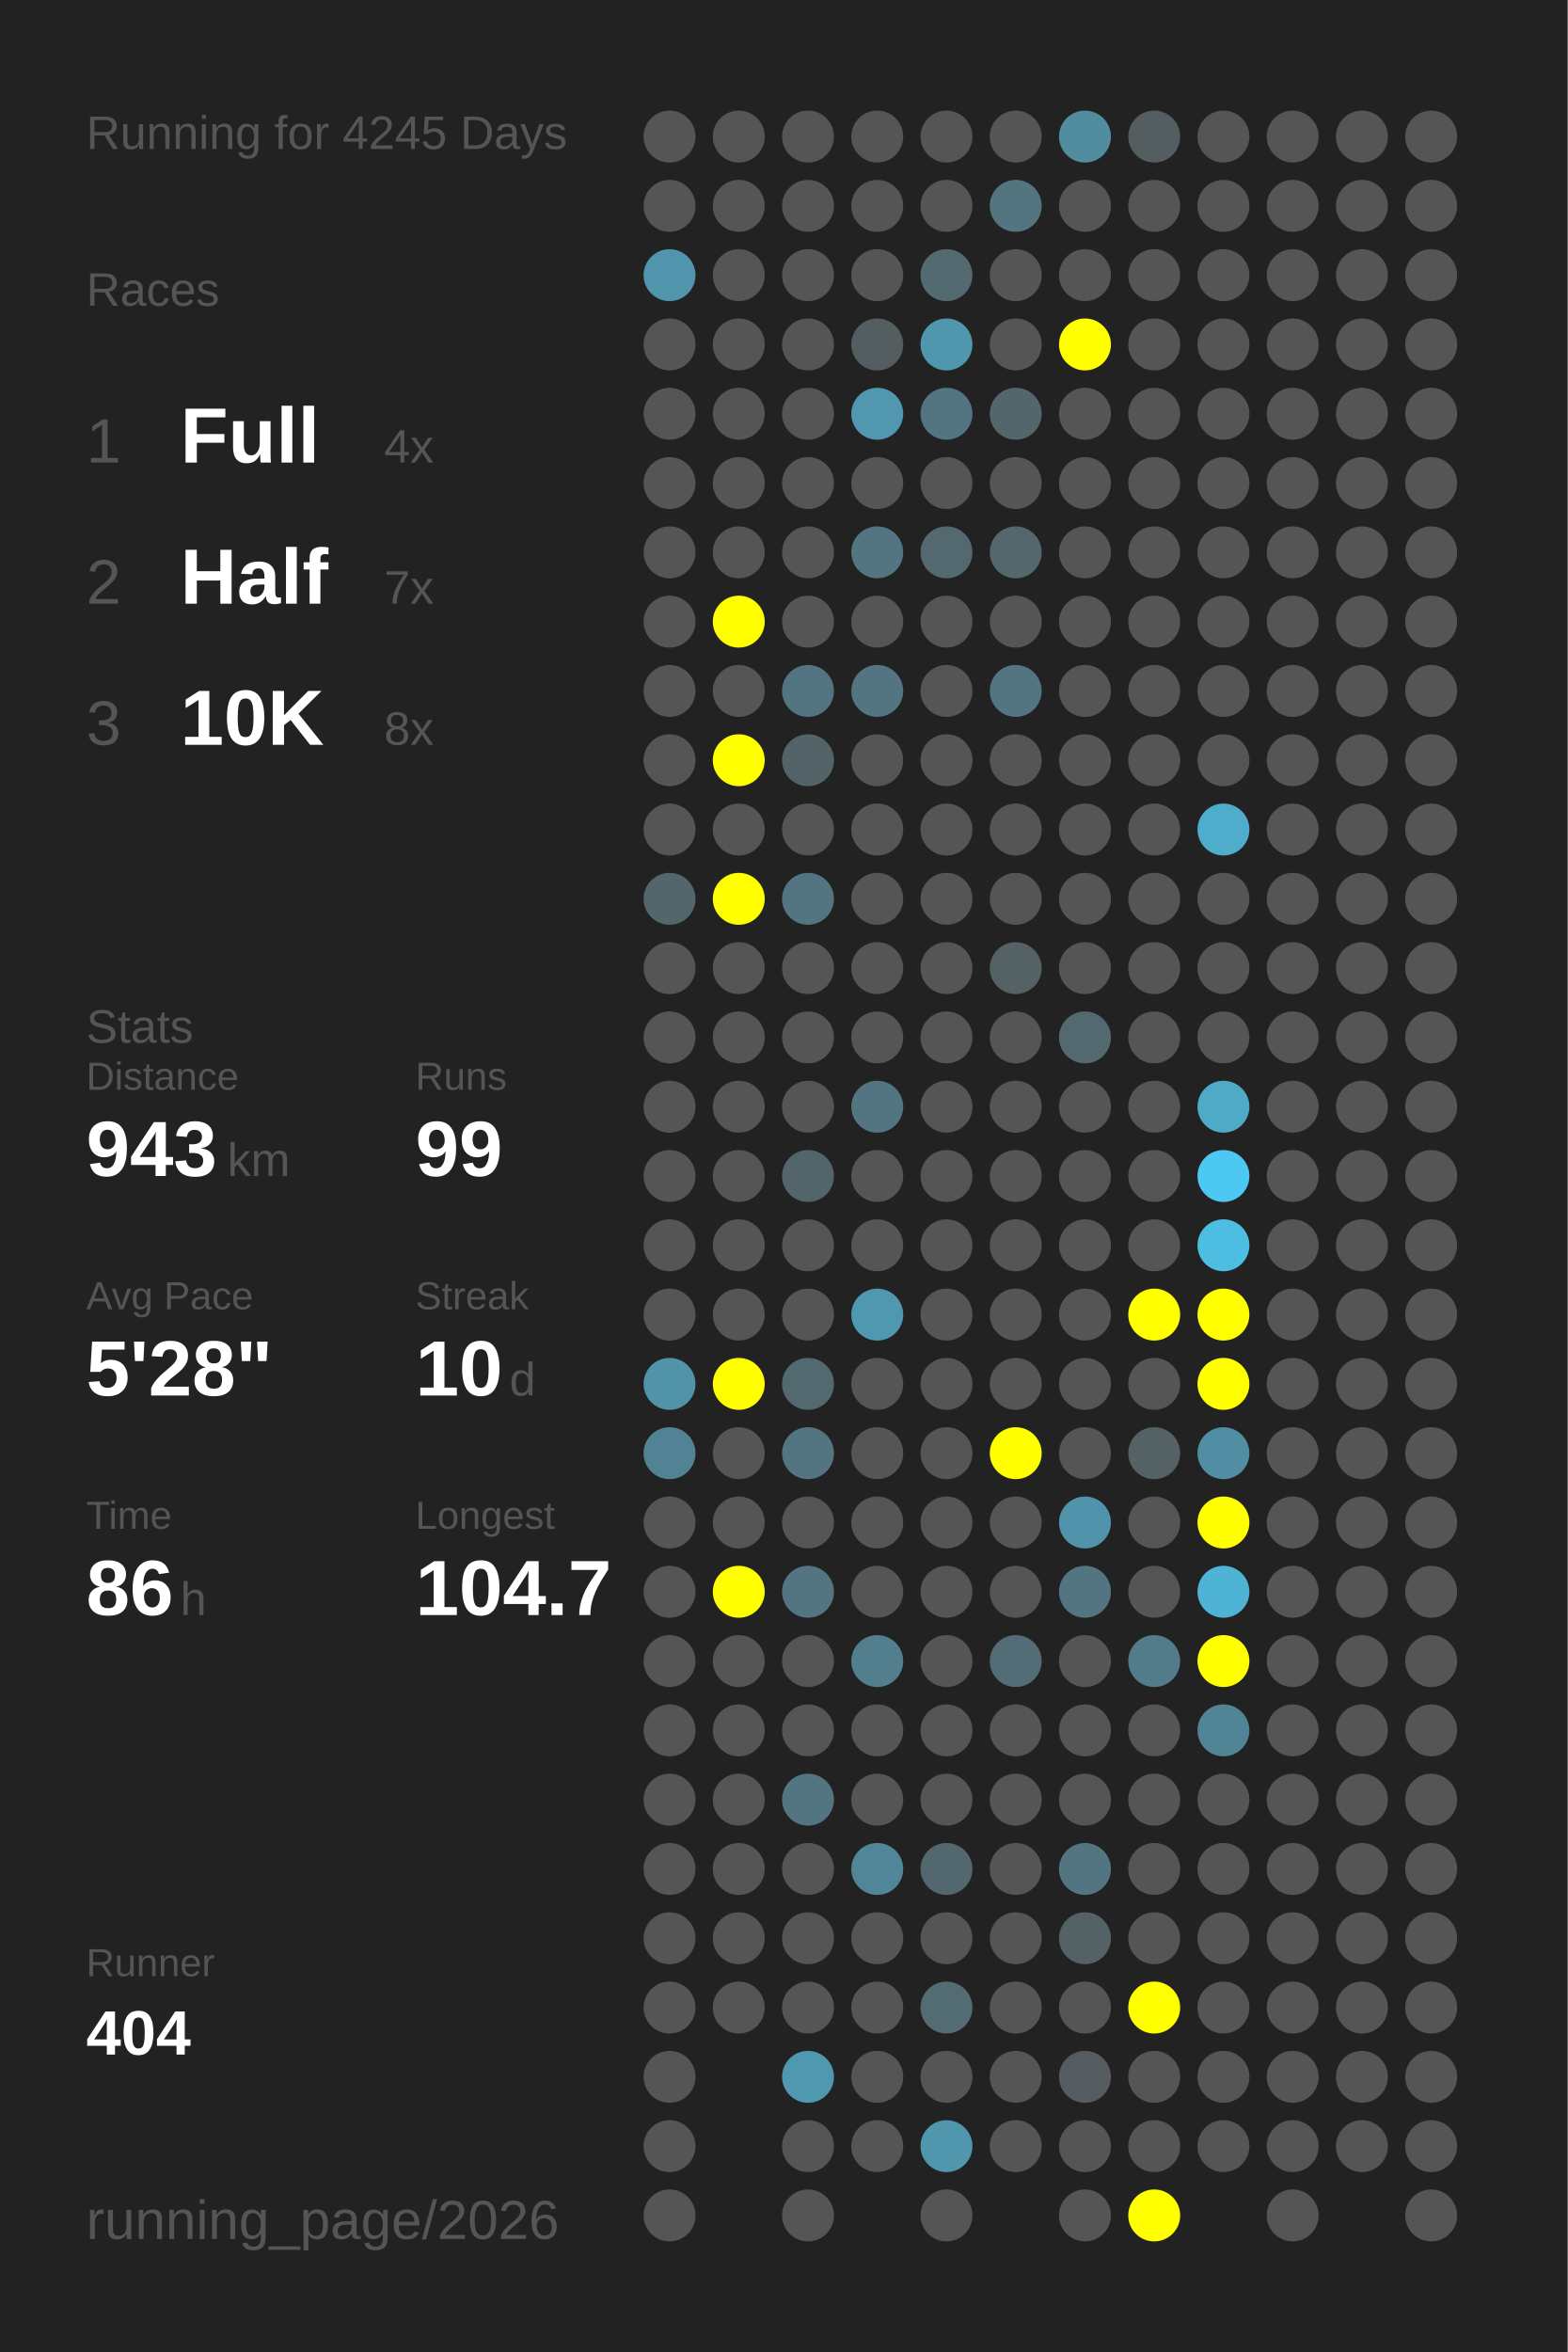
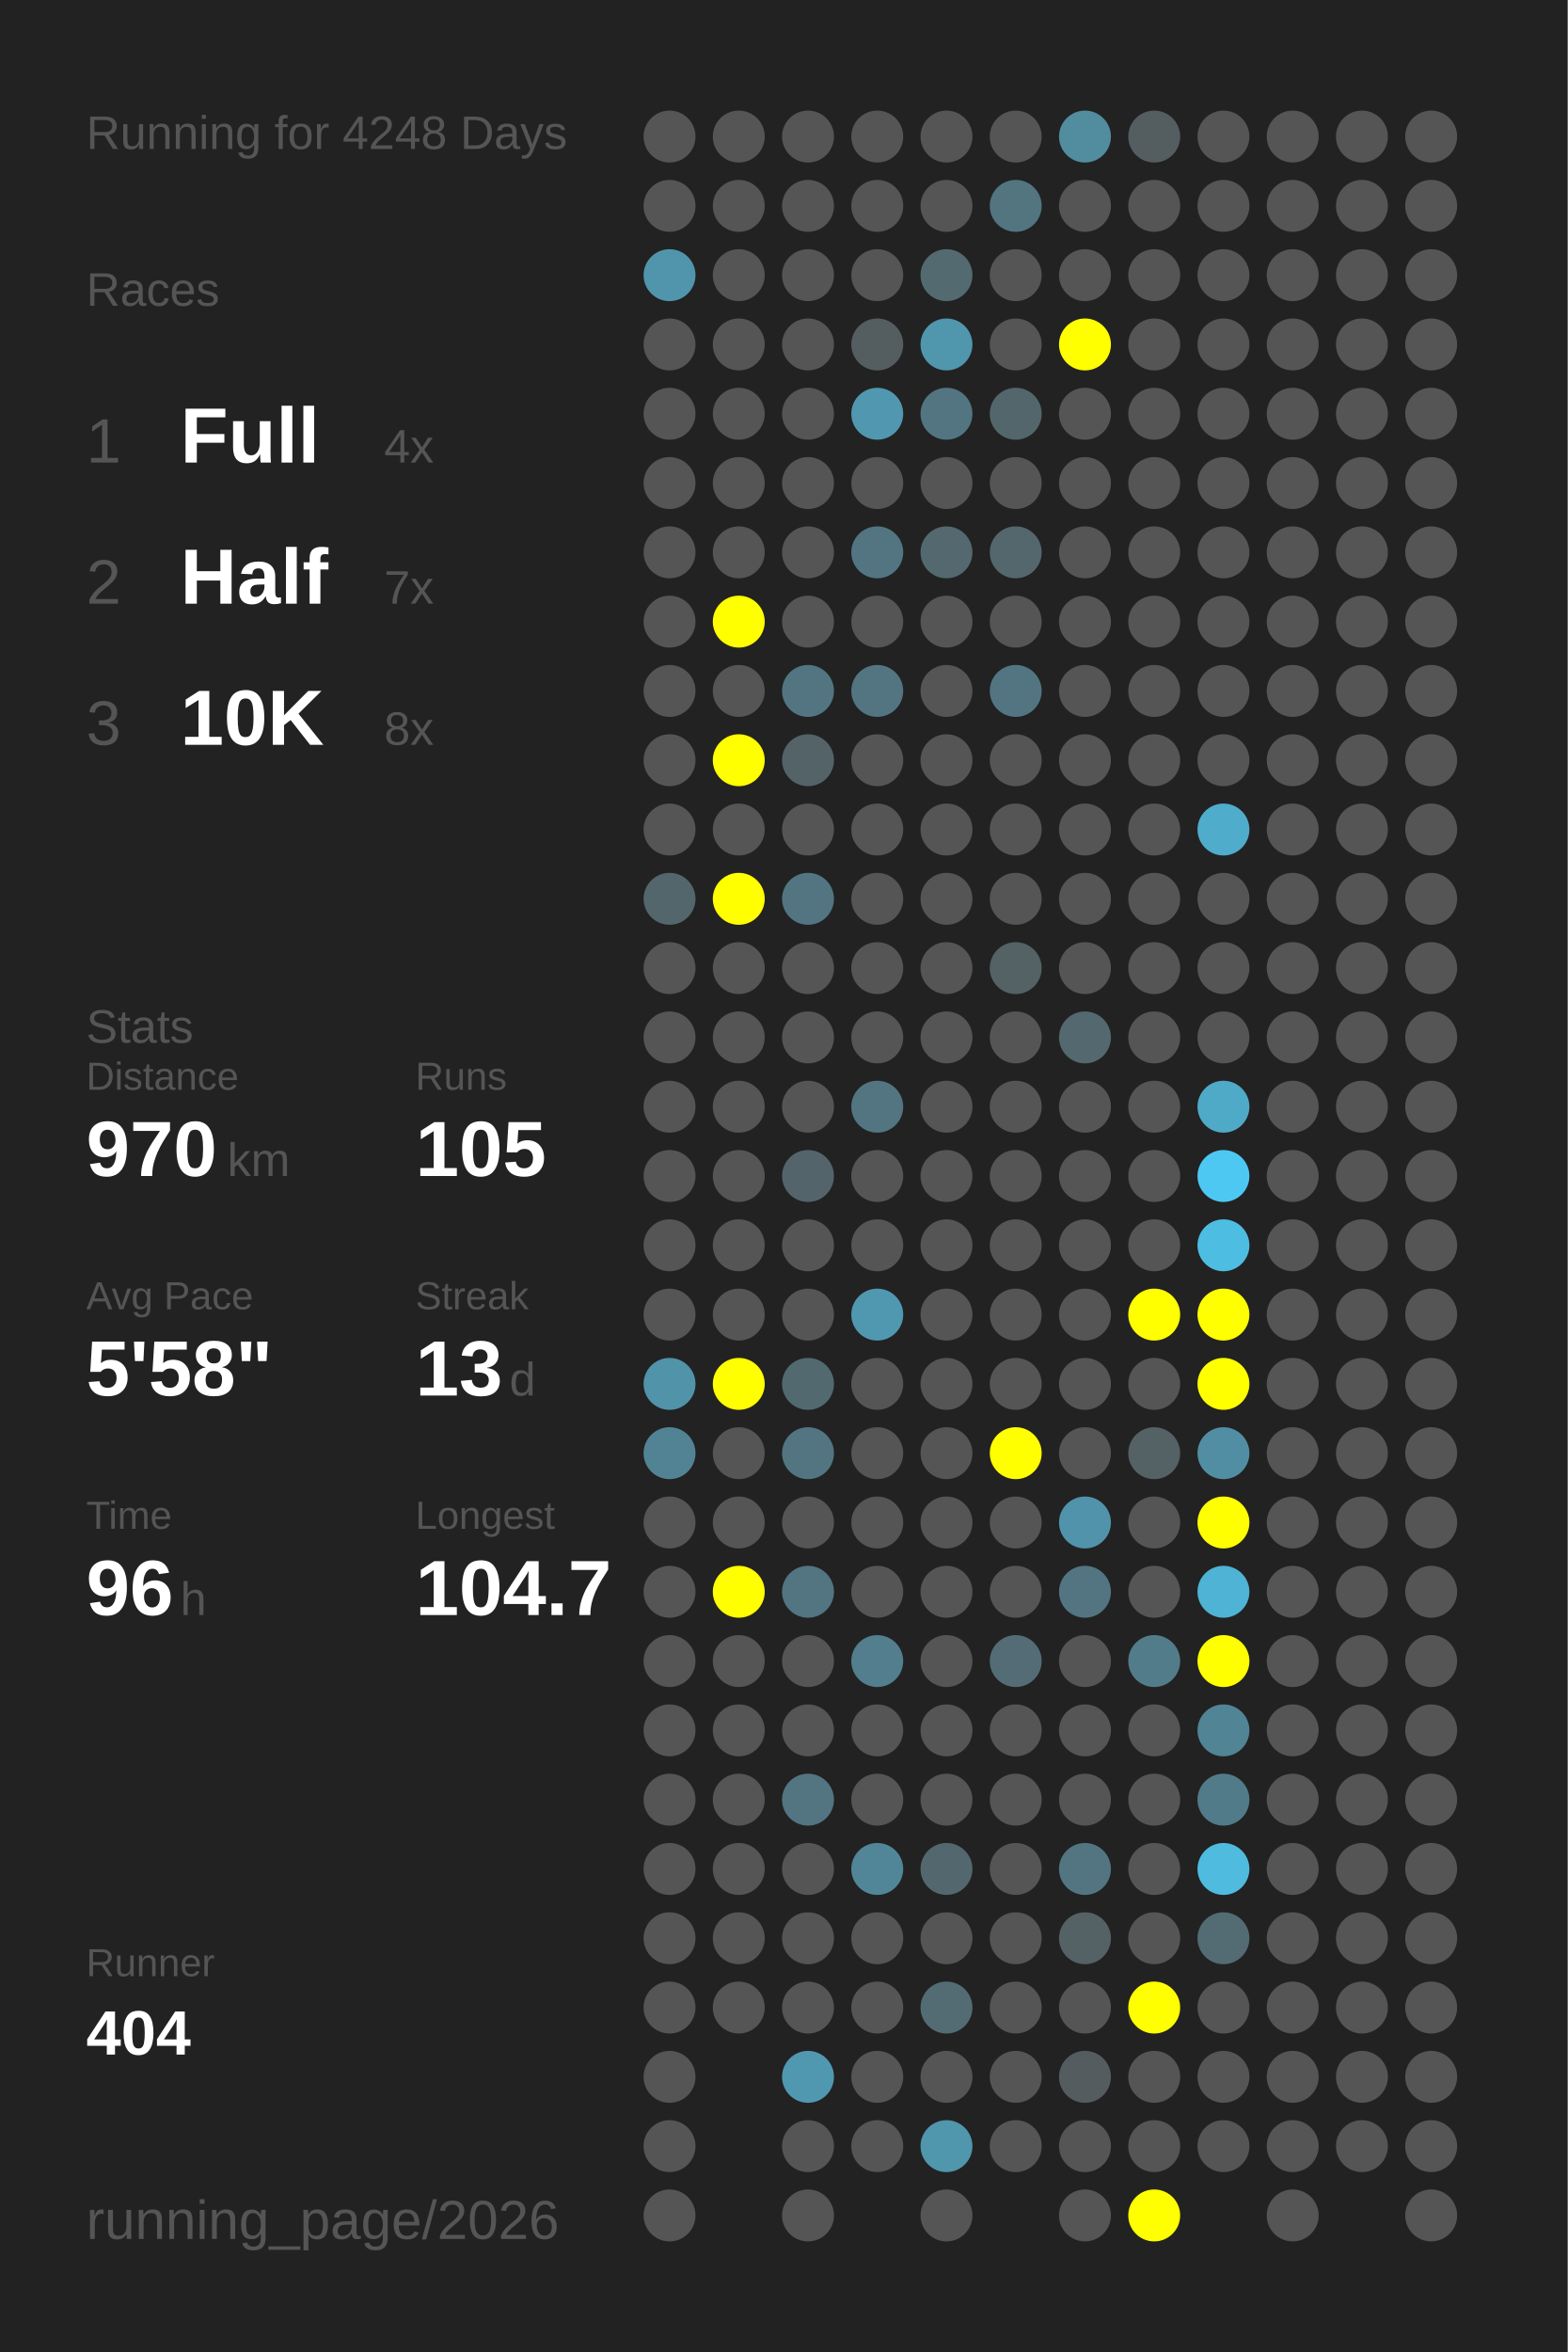
<svg xmlns="http://www.w3.org/2000/svg" baseProfile="full" height="300mm" version="1.1" viewBox="0,0,200,300" width="200mm">
  <defs />
  <rect fill="#222222" height="300" width="200" x="0" y="0" />
-   <text fill="#555555" style="font-size:6px; font-family:Arial;" x="11" y="19">Running for 4245 Days</text>
+   <text fill="#555555" style="font-size:6px; font-family:Arial;" x="11" y="19">Running for 4248 Days</text>
  <text fill="#555555" style="font-size:6px; font-family:Arial;" x="11" y="39">Races</text>
  <text fill="#555555" style="font-size:8px; font-family:Arial;" x="11" y="59">1</text>
  <text fill="#FFFFFF" style="font-size:10px; font-family:Arial; font-weight:bold;" x="23" y="59">Full</text>
  <text fill="#555555" style="font-size:6px; font-family:Arial;" x="49" y="59">4x</text>
  <text fill="#555555" style="font-size:8px; font-family:Arial;" x="11" y="77">2</text>
  <text fill="#FFFFFF" style="font-size:10px; font-family:Arial; font-weight:bold;" x="23" y="77">Half</text>
  <text fill="#555555" style="font-size:6px; font-family:Arial;" x="49" y="77">7x</text>
  <text fill="#555555" style="font-size:8px; font-family:Arial;" x="11" y="95">3</text>
  <text fill="#FFFFFF" style="font-size:10px; font-family:Arial; font-weight:bold;" x="23" y="95">10K</text>
  <text fill="#555555" style="font-size:6px; font-family:Arial;" x="49" y="95">8x</text>
  <text fill="#555555" style="font-size:6px; font-family:Arial;" x="11" y="133">Stats</text>
  <text fill="#555555" style="font-size:5px; font-family:Arial;" x="11" y="139">Distance</text>
-   <text fill="#FFFFFF" style="font-size:10px; font-family:Arial; font-weight:bold;" x="11" y="150">943</text>
+   <text fill="#FFFFFF" style="font-size:10px; font-family:Arial; font-weight:bold;" x="11" y="150">970</text>
  <text fill="#555555" style="font-size:6px; font-family:Arial;" x="29" y="150">km</text>
  <text fill="#555555" style="font-size:5px; font-family:Arial;" x="53" y="139">Runs</text>
-   <text fill="#FFFFFF" style="font-size:10px; font-family:Arial; font-weight:bold;" x="53" y="150">99</text>
+   <text fill="#FFFFFF" style="font-size:10px; font-family:Arial; font-weight:bold;" x="53" y="150">105</text>
  <text fill="#555555" style="font-size:5px; font-family:Arial;" x="11" y="167">Avg Pace</text>
-   <text fill="#FFFFFF" style="font-size:10px; font-family:Arial; font-weight:bold;" x="11" y="178">5'28"</text>
+   <text fill="#FFFFFF" style="font-size:10px; font-family:Arial; font-weight:bold;" x="11" y="178">5'58"</text>
  <text fill="#555555" style="font-size:5px; font-family:Arial;" x="53" y="167">Streak</text>
-   <text fill="#FFFFFF" style="font-size:10px; font-family:Arial; font-weight:bold;" x="53" y="178">10</text>
+   <text fill="#FFFFFF" style="font-size:10px; font-family:Arial; font-weight:bold;" x="53" y="178">13</text>
  <text fill="#555555" style="font-size:6px; font-family:Arial;" x="65" y="178">d</text>
  <text fill="#555555" style="font-size:5px; font-family:Arial;" x="11" y="195">Time</text>
-   <text fill="#FFFFFF" style="font-size:10px; font-family:Arial; font-weight:bold;" x="11" y="206">86</text>
+   <text fill="#FFFFFF" style="font-size:10px; font-family:Arial; font-weight:bold;" x="11" y="206">96</text>
  <text fill="#555555" style="font-size:6px; font-family:Arial;" x="23" y="206">h</text>
  <text fill="#555555" style="font-size:5px; font-family:Arial;" x="53" y="195">Longest</text>
  <text fill="#FFFFFF" style="font-size:10px; font-family:Arial; font-weight:bold;" x="53" y="206">104.7</text>
  <text fill="#555555" style="font-size:5px; font-family:Arial;" x="11" y="252.065">Runner</text>
  <text fill="#FFFFFF" style="font-size:8px; font-family:Arial; font-weight:bold;" x="11" y="262.065">404</text>
  <text fill="#555555" style="font-size:7px; font-family:Arial;" x="11" y="285.581">running_page/2026</text>
  <circle cx="85.417" cy="17.419" fill="#555555" r="3.312" />
  <circle cx="85.417" cy="26.258" fill="#555555" r="3.312" />
  <circle cx="85.417" cy="35.097" fill="#5095ac" r="3.312" />
  <circle cx="85.417" cy="43.935" fill="#555555" r="3.312" />
  <circle cx="85.417" cy="52.774" fill="#555555" r="3.312" />
  <circle cx="85.417" cy="61.613" fill="#555555" r="3.312" />
  <circle cx="85.417" cy="70.452" fill="#555555" r="3.312" />
  <circle cx="85.417" cy="79.29" fill="#555555" r="3.312" />
  <circle cx="85.417" cy="88.129" fill="#555555" r="3.312" />
  <circle cx="85.417" cy="96.968" fill="#555555" r="3.312" />
  <circle cx="85.417" cy="105.806" fill="#555555" r="3.312" />
  <circle cx="85.417" cy="114.645" fill="#53666c" r="3.312" />
  <circle cx="85.417" cy="123.484" fill="#555555" r="3.312" />
  <circle cx="85.417" cy="132.323" fill="#555555" r="3.312" />
  <circle cx="85.417" cy="141.161" fill="#555555" r="3.312" />
  <circle cx="85.417" cy="150" fill="#555555" r="3.312" />
  <circle cx="85.417" cy="158.839" fill="#555555" r="3.312" />
  <circle cx="85.417" cy="167.677" fill="#555555" r="3.312" />
  <circle cx="85.417" cy="176.516" fill="#5193a9" r="3.312" />
  <circle cx="85.417" cy="185.355" fill="#528394" r="3.312" />
  <circle cx="85.417" cy="194.194" fill="#555555" r="3.312" />
  <circle cx="85.417" cy="203.032" fill="#555555" r="3.312" />
  <circle cx="85.417" cy="211.871" fill="#555555" r="3.312" />
  <circle cx="85.417" cy="220.71" fill="#555555" r="3.312" />
  <circle cx="85.417" cy="229.548" fill="#555555" r="3.312" />
  <circle cx="85.417" cy="238.387" fill="#555555" r="3.312" />
  <circle cx="85.417" cy="247.226" fill="#555555" r="3.312" />
  <circle cx="85.417" cy="256.065" fill="#555555" r="3.312" />
  <circle cx="85.417" cy="264.903" fill="#555555" r="3.312" />
  <circle cx="85.417" cy="273.742" fill="#555555" r="3.312" />
  <circle cx="85.417" cy="282.581" fill="#555555" r="3.312" />
  <circle cx="94.25" cy="17.419" fill="#555555" r="3.312" />
  <circle cx="94.25" cy="26.258" fill="#555555" r="3.312" />
  <circle cx="94.25" cy="35.097" fill="#555555" r="3.312" />
  <circle cx="94.25" cy="43.935" fill="#555555" r="3.312" />
  <circle cx="94.25" cy="52.774" fill="#555555" r="3.312" />
  <circle cx="94.25" cy="61.613" fill="#555555" r="3.312" />
  <circle cx="94.25" cy="70.452" fill="#555555" r="3.312" />
  <circle cx="94.25" cy="79.29" fill="#FFFF00" r="3.312" />
  <circle cx="94.25" cy="88.129" fill="#555555" r="3.312" />
  <circle cx="94.25" cy="96.968" fill="#FFFF00" r="3.312" />
  <circle cx="94.25" cy="105.806" fill="#555555" r="3.312" />
  <circle cx="94.25" cy="114.645" fill="#FFFF00" r="3.312" />
  <circle cx="94.25" cy="123.484" fill="#555555" r="3.312" />
  <circle cx="94.25" cy="132.323" fill="#555555" r="3.312" />
  <circle cx="94.25" cy="141.161" fill="#555555" r="3.312" />
  <circle cx="94.25" cy="150" fill="#555555" r="3.312" />
  <circle cx="94.25" cy="158.839" fill="#555555" r="3.312" />
  <circle cx="94.25" cy="167.677" fill="#555555" r="3.312" />
  <circle cx="94.25" cy="176.516" fill="#FFFF00" r="3.312" />
  <circle cx="94.25" cy="185.355" fill="#555555" r="3.312" />
  <circle cx="94.25" cy="194.194" fill="#555555" r="3.312" />
  <circle cx="94.25" cy="203.032" fill="#FFFF00" r="3.312" />
  <circle cx="94.25" cy="211.871" fill="#555555" r="3.312" />
  <circle cx="94.25" cy="220.71" fill="#555555" r="3.312" />
  <circle cx="94.25" cy="229.548" fill="#555555" r="3.312" />
  <circle cx="94.25" cy="238.387" fill="#555555" r="3.312" />
  <circle cx="94.25" cy="247.226" fill="#555555" r="3.312" />
  <circle cx="94.25" cy="256.065" fill="#555555" r="3.312" />
  <circle cx="103.083" cy="17.419" fill="#555555" r="3.312" />
  <circle cx="103.083" cy="26.258" fill="#555555" r="3.312" />
  <circle cx="103.083" cy="35.097" fill="#555555" r="3.312" />
  <circle cx="103.083" cy="43.935" fill="#555555" r="3.312" />
  <circle cx="103.083" cy="52.774" fill="#555555" r="3.312" />
  <circle cx="103.083" cy="61.613" fill="#555555" r="3.312" />
  <circle cx="103.083" cy="70.452" fill="#555555" r="3.312" />
  <circle cx="103.083" cy="79.29" fill="#555555" r="3.312" />
  <circle cx="103.083" cy="88.129" fill="#527581" r="3.312" />
  <circle cx="103.083" cy="96.968" fill="#546368" r="3.312" />
  <circle cx="103.083" cy="105.806" fill="#555555" r="3.312" />
  <circle cx="103.083" cy="114.645" fill="#527581" r="3.312" />
  <circle cx="103.083" cy="123.484" fill="#555555" r="3.312" />
  <circle cx="103.083" cy="132.323" fill="#555555" r="3.312" />
  <circle cx="103.083" cy="141.161" fill="#555555" r="3.312" />
  <circle cx="103.083" cy="150" fill="#53646a" r="3.312" />
  <circle cx="103.083" cy="158.839" fill="#555555" r="3.312" />
  <circle cx="103.083" cy="167.677" fill="#555555" r="3.312" />
  <circle cx="103.083" cy="176.516" fill="#536970" r="3.312" />
  <circle cx="103.083" cy="185.355" fill="#527581" r="3.312" />
  <circle cx="103.083" cy="194.194" fill="#555555" r="3.312" />
  <circle cx="103.083" cy="203.032" fill="#527581" r="3.312" />
  <circle cx="103.083" cy="211.871" fill="#555555" r="3.312" />
  <circle cx="103.083" cy="220.71" fill="#555555" r="3.312" />
  <circle cx="103.083" cy="229.548" fill="#527581" r="3.312" />
  <circle cx="103.083" cy="238.387" fill="#555555" r="3.312" />
  <circle cx="103.083" cy="247.226" fill="#555555" r="3.312" />
  <circle cx="103.083" cy="256.065" fill="#555555" r="3.312" />
  <circle cx="103.083" cy="264.903" fill="#5098b0" r="3.312" />
  <circle cx="103.083" cy="273.742" fill="#555555" r="3.312" />
  <circle cx="103.083" cy="282.581" fill="#555555" r="3.312" />
  <circle cx="111.917" cy="17.419" fill="#555555" r="3.312" />
  <circle cx="111.917" cy="26.258" fill="#555555" r="3.312" />
  <circle cx="111.917" cy="35.097" fill="#555555" r="3.312" />
  <circle cx="111.917" cy="43.935" fill="#545e61" r="3.312" />
  <circle cx="111.917" cy="52.774" fill="#5097af" r="3.312" />
  <circle cx="111.917" cy="61.613" fill="#555555" r="3.312" />
  <circle cx="111.917" cy="70.452" fill="#527581" r="3.312" />
  <circle cx="111.917" cy="79.29" fill="#555555" r="3.312" />
  <circle cx="111.917" cy="88.129" fill="#527581" r="3.312" />
  <circle cx="111.917" cy="96.968" fill="#555555" r="3.312" />
  <circle cx="111.917" cy="105.806" fill="#555555" r="3.312" />
  <circle cx="111.917" cy="114.645" fill="#555555" r="3.312" />
  <circle cx="111.917" cy="123.484" fill="#555555" r="3.312" />
  <circle cx="111.917" cy="132.323" fill="#555555" r="3.312" />
  <circle cx="111.917" cy="141.161" fill="#527581" r="3.312" />
  <circle cx="111.917" cy="150" fill="#555555" r="3.312" />
  <circle cx="111.917" cy="158.839" fill="#555555" r="3.312" />
  <circle cx="111.917" cy="167.677" fill="#5098b0" r="3.312" />
  <circle cx="111.917" cy="176.516" fill="#555555" r="3.312" />
  <circle cx="111.917" cy="185.355" fill="#555555" r="3.312" />
  <circle cx="111.917" cy="194.194" fill="#555555" r="3.312" />
  <circle cx="111.917" cy="203.032" fill="#555555" r="3.312" />
  <circle cx="111.917" cy="211.871" fill="#527e8e" r="3.312" />
  <circle cx="111.917" cy="220.71" fill="#555555" r="3.312" />
  <circle cx="111.917" cy="229.548" fill="#555555" r="3.312" />
  <circle cx="111.917" cy="238.387" fill="#518698" r="3.312" />
  <circle cx="111.917" cy="247.226" fill="#555555" r="3.312" />
  <circle cx="111.917" cy="256.065" fill="#555555" r="3.312" />
  <circle cx="111.917" cy="264.903" fill="#555555" r="3.312" />
  <circle cx="111.917" cy="273.742" fill="#555555" r="3.312" />
  <circle cx="120.75" cy="17.419" fill="#555555" r="3.312" />
  <circle cx="120.75" cy="26.258" fill="#555555" r="3.312" />
  <circle cx="120.75" cy="35.097" fill="#536a71" r="3.312" />
  <circle cx="120.75" cy="43.935" fill="#5096ad" r="3.312" />
  <circle cx="120.75" cy="52.774" fill="#527581" r="3.312" />
  <circle cx="120.75" cy="61.613" fill="#555555" r="3.312" />
  <circle cx="120.75" cy="70.452" fill="#53686f" r="3.312" />
  <circle cx="120.75" cy="79.29" fill="#555555" r="3.312" />
  <circle cx="120.75" cy="88.129" fill="#555555" r="3.312" />
  <circle cx="120.75" cy="96.968" fill="#555555" r="3.312" />
  <circle cx="120.75" cy="105.806" fill="#555555" r="3.312" />
  <circle cx="120.75" cy="114.645" fill="#555555" r="3.312" />
  <circle cx="120.75" cy="123.484" fill="#555555" r="3.312" />
  <circle cx="120.75" cy="132.323" fill="#555555" r="3.312" />
  <circle cx="120.75" cy="141.161" fill="#555555" r="3.312" />
  <circle cx="120.75" cy="150" fill="#555555" r="3.312" />
  <circle cx="120.75" cy="158.839" fill="#555555" r="3.312" />
  <circle cx="120.75" cy="167.677" fill="#555555" r="3.312" />
  <circle cx="120.75" cy="176.516" fill="#555555" r="3.312" />
  <circle cx="120.75" cy="185.355" fill="#555555" r="3.312" />
  <circle cx="120.75" cy="194.194" fill="#555555" r="3.312" />
  <circle cx="120.75" cy="203.032" fill="#555555" r="3.312" />
  <circle cx="120.75" cy="211.871" fill="#555555" r="3.312" />
  <circle cx="120.75" cy="220.71" fill="#555555" r="3.312" />
  <circle cx="120.75" cy="229.548" fill="#555555" r="3.312" />
  <circle cx="120.75" cy="238.387" fill="#53676e" r="3.312" />
  <circle cx="120.75" cy="247.226" fill="#555555" r="3.312" />
  <circle cx="120.75" cy="256.065" fill="#536c74" r="3.312" />
  <circle cx="120.75" cy="264.903" fill="#555555" r="3.312" />
  <circle cx="120.75" cy="273.742" fill="#5096ad" r="3.312" />
  <circle cx="120.75" cy="282.581" fill="#555555" r="3.312" />
  <circle cx="129.583" cy="17.419" fill="#555555" r="3.312" />
  <circle cx="129.583" cy="26.258" fill="#527580" r="3.312" />
  <circle cx="129.583" cy="35.097" fill="#555555" r="3.312" />
  <circle cx="129.583" cy="43.935" fill="#555555" r="3.312" />
  <circle cx="129.583" cy="52.774" fill="#53666c" r="3.312" />
  <circle cx="129.583" cy="61.613" fill="#555555" r="3.312" />
  <circle cx="129.583" cy="70.452" fill="#53676d" r="3.312" />
  <circle cx="129.583" cy="79.29" fill="#555555" r="3.312" />
  <circle cx="129.583" cy="88.129" fill="#527581" r="3.312" />
  <circle cx="129.583" cy="96.968" fill="#555555" r="3.312" />
  <circle cx="129.583" cy="105.806" fill="#555555" r="3.312" />
  <circle cx="129.583" cy="114.645" fill="#555555" r="3.312" />
  <circle cx="129.583" cy="123.484" fill="#546165" r="3.312" />
  <circle cx="129.583" cy="132.323" fill="#555555" r="3.312" />
  <circle cx="129.583" cy="141.161" fill="#555555" r="3.312" />
  <circle cx="129.583" cy="150" fill="#555555" r="3.312" />
  <circle cx="129.583" cy="158.839" fill="#555555" r="3.312" />
  <circle cx="129.583" cy="167.677" fill="#555555" r="3.312" />
  <circle cx="129.583" cy="176.516" fill="#555555" r="3.312" />
  <circle cx="129.583" cy="185.355" fill="#FFFF00" r="3.312" />
  <circle cx="129.583" cy="194.194" fill="#555555" r="3.312" />
  <circle cx="129.583" cy="203.032" fill="#555555" r="3.312" />
  <circle cx="129.583" cy="211.871" fill="#536c75" r="3.312" />
  <circle cx="129.583" cy="220.71" fill="#555555" r="3.312" />
  <circle cx="129.583" cy="229.548" fill="#555555" r="3.312" />
  <circle cx="129.583" cy="238.387" fill="#555555" r="3.312" />
  <circle cx="129.583" cy="247.226" fill="#555555" r="3.312" />
  <circle cx="129.583" cy="256.065" fill="#555555" r="3.312" />
  <circle cx="129.583" cy="264.903" fill="#555555" r="3.312" />
  <circle cx="129.583" cy="273.742" fill="#555555" r="3.312" />
  <circle cx="138.417" cy="17.419" fill="#518c9f" r="3.312" />
  <circle cx="138.417" cy="26.258" fill="#555555" r="3.312" />
  <circle cx="138.417" cy="35.097" fill="#555555" r="3.312" />
  <circle cx="138.417" cy="43.935" fill="#FFFF00" r="3.312" />
  <circle cx="138.417" cy="52.774" fill="#555555" r="3.312" />
  <circle cx="138.417" cy="61.613" fill="#555555" r="3.312" />
  <circle cx="138.417" cy="70.452" fill="#555555" r="3.312" />
  <circle cx="138.417" cy="79.29" fill="#555555" r="3.312" />
  <circle cx="138.417" cy="88.129" fill="#555555" r="3.312" />
  <circle cx="138.417" cy="96.968" fill="#555555" r="3.312" />
  <circle cx="138.417" cy="105.806" fill="#555555" r="3.312" />
  <circle cx="138.417" cy="114.645" fill="#555555" r="3.312" />
  <circle cx="138.417" cy="123.484" fill="#555555" r="3.312" />
  <circle cx="138.417" cy="132.323" fill="#53686f" r="3.312" />
  <circle cx="138.417" cy="141.161" fill="#555555" r="3.312" />
  <circle cx="138.417" cy="150" fill="#555555" r="3.312" />
  <circle cx="138.417" cy="158.839" fill="#555555" r="3.312" />
  <circle cx="138.417" cy="167.677" fill="#555555" r="3.312" />
  <circle cx="138.417" cy="176.516" fill="#555555" r="3.312" />
  <circle cx="138.417" cy="185.355" fill="#555555" r="3.312" />
  <circle cx="138.417" cy="194.194" fill="#5093aa" r="3.312" />
  <circle cx="138.417" cy="203.032" fill="#527581" r="3.312" />
  <circle cx="138.417" cy="211.871" fill="#555555" r="3.312" />
  <circle cx="138.417" cy="220.71" fill="#555555" r="3.312" />
  <circle cx="138.417" cy="229.548" fill="#555555" r="3.312" />
  <circle cx="138.417" cy="238.387" fill="#527581" r="3.312" />
  <circle cx="138.417" cy="247.226" fill="#546165" r="3.312" />
  <circle cx="138.417" cy="256.065" fill="#555555" r="3.312" />
  <circle cx="138.417" cy="264.903" fill="#545c5f" r="3.312" />
  <circle cx="138.417" cy="273.742" fill="#555555" r="3.312" />
  <circle cx="138.417" cy="282.581" fill="#555555" r="3.312" />
  <circle cx="147.25" cy="17.419" fill="#545e61" r="3.312" />
  <circle cx="147.25" cy="26.258" fill="#555555" r="3.312" />
  <circle cx="147.25" cy="35.097" fill="#555555" r="3.312" />
  <circle cx="147.25" cy="43.935" fill="#555555" r="3.312" />
  <circle cx="147.25" cy="52.774" fill="#555555" r="3.312" />
  <circle cx="147.25" cy="61.613" fill="#555555" r="3.312" />
  <circle cx="147.25" cy="70.452" fill="#555555" r="3.312" />
  <circle cx="147.25" cy="79.29" fill="#555555" r="3.312" />
  <circle cx="147.25" cy="88.129" fill="#555555" r="3.312" />
  <circle cx="147.25" cy="96.968" fill="#555555" r="3.312" />
  <circle cx="147.25" cy="105.806" fill="#555555" r="3.312" />
  <circle cx="147.25" cy="114.645" fill="#555555" r="3.312" />
  <circle cx="147.25" cy="123.484" fill="#555555" r="3.312" />
  <circle cx="147.25" cy="132.323" fill="#555555" r="3.312" />
  <circle cx="147.25" cy="141.161" fill="#555555" r="3.312" />
  <circle cx="147.25" cy="150" fill="#555555" r="3.312" />
  <circle cx="147.25" cy="158.839" fill="#555555" r="3.312" />
  <circle cx="147.25" cy="167.677" fill="#FFFF00" r="3.312" />
  <circle cx="147.25" cy="176.516" fill="#555555" r="3.312" />
  <circle cx="147.25" cy="185.355" fill="#546165" r="3.312" />
  <circle cx="147.25" cy="194.194" fill="#555555" r="3.312" />
  <circle cx="147.25" cy="203.032" fill="#555555" r="3.312" />
  <circle cx="147.25" cy="211.871" fill="#527c8a" r="3.312" />
  <circle cx="147.25" cy="220.71" fill="#555555" r="3.312" />
  <circle cx="147.25" cy="229.548" fill="#555555" r="3.312" />
  <circle cx="147.25" cy="238.387" fill="#555555" r="3.312" />
  <circle cx="147.25" cy="247.226" fill="#555555" r="3.312" />
  <circle cx="147.25" cy="256.065" fill="#FFFF00" r="3.312" />
  <circle cx="147.25" cy="264.903" fill="#555555" r="3.312" />
  <circle cx="147.25" cy="273.742" fill="#555555" r="3.312" />
  <circle cx="147.25" cy="282.581" fill="#FFFF00" r="3.312" />
  <circle cx="156.083" cy="17.419" fill="#555555" r="3.312" />
  <circle cx="156.083" cy="26.258" fill="#555555" r="3.312" />
  <circle cx="156.083" cy="35.097" fill="#555555" r="3.312" />
  <circle cx="156.083" cy="43.935" fill="#555555" r="3.312" />
  <circle cx="156.083" cy="52.774" fill="#555555" r="3.312" />
  <circle cx="156.083" cy="61.613" fill="#555555" r="3.312" />
  <circle cx="156.083" cy="70.452" fill="#555555" r="3.312" />
  <circle cx="156.083" cy="79.29" fill="#555555" r="3.312" />
  <circle cx="156.083" cy="88.129" fill="#555555" r="3.312" />
  <circle cx="156.083" cy="96.968" fill="#555555" r="3.312" />
  <circle cx="156.083" cy="105.806" fill="#4faccb" r="3.312" />
  <circle cx="156.083" cy="114.645" fill="#555555" r="3.312" />
  <circle cx="156.083" cy="123.484" fill="#555555" r="3.312" />
  <circle cx="156.083" cy="132.323" fill="#555555" r="3.312" />
  <circle cx="156.083" cy="141.161" fill="#4faac8" r="3.312" />
  <circle cx="156.083" cy="150" fill="#4dc8f2" r="3.312" />
  <circle cx="156.083" cy="158.839" fill="#4ebde2" r="3.312" />
  <circle cx="156.083" cy="167.677" fill="#FFFF00" r="3.312" />
  <circle cx="156.083" cy="176.516" fill="#FFFF00" r="3.312" />
  <circle cx="156.083" cy="185.355" fill="#518ea3" r="3.312" />
  <circle cx="156.083" cy="194.194" fill="#FFFF00" r="3.312" />
  <circle cx="156.083" cy="203.032" fill="#4eb3d5" r="3.312" />
  <circle cx="156.083" cy="211.871" fill="#FFFF00" r="3.312" />
  <circle cx="156.083" cy="220.71" fill="#518495" r="3.312" />
-   <circle cx="156.083" cy="229.548" fill="#555555" r="3.312" />
-   <circle cx="156.083" cy="238.387" fill="#555555" r="3.312" />
-   <circle cx="156.083" cy="247.226" fill="#555555" r="3.312" />
+   <circle cx="156.083" cy="229.548" fill="#527b89" r="3.312" />
+   <circle cx="156.083" cy="238.387" fill="#4ebbdf" r="3.312" />
+   <circle cx="156.083" cy="247.226" fill="#536b73" r="3.312" />
  <circle cx="156.083" cy="256.065" fill="#555555" r="3.312" />
  <circle cx="156.083" cy="264.903" fill="#555555" r="3.312" />
  <circle cx="156.083" cy="273.742" fill="#555555" r="3.312" />
  <circle cx="164.917" cy="17.419" fill="#555555" r="3.312" />
  <circle cx="164.917" cy="26.258" fill="#555555" r="3.312" />
  <circle cx="164.917" cy="35.097" fill="#555555" r="3.312" />
  <circle cx="164.917" cy="43.935" fill="#555555" r="3.312" />
  <circle cx="164.917" cy="52.774" fill="#555555" r="3.312" />
  <circle cx="164.917" cy="61.613" fill="#555555" r="3.312" />
  <circle cx="164.917" cy="70.452" fill="#555555" r="3.312" />
  <circle cx="164.917" cy="79.29" fill="#555555" r="3.312" />
  <circle cx="164.917" cy="88.129" fill="#555555" r="3.312" />
  <circle cx="164.917" cy="96.968" fill="#555555" r="3.312" />
  <circle cx="164.917" cy="105.806" fill="#555555" r="3.312" />
  <circle cx="164.917" cy="114.645" fill="#555555" r="3.312" />
  <circle cx="164.917" cy="123.484" fill="#555555" r="3.312" />
  <circle cx="164.917" cy="132.323" fill="#555555" r="3.312" />
  <circle cx="164.917" cy="141.161" fill="#555555" r="3.312" />
  <circle cx="164.917" cy="150" fill="#555555" r="3.312" />
  <circle cx="164.917" cy="158.839" fill="#555555" r="3.312" />
  <circle cx="164.917" cy="167.677" fill="#555555" r="3.312" />
  <circle cx="164.917" cy="176.516" fill="#555555" r="3.312" />
  <circle cx="164.917" cy="185.355" fill="#555555" r="3.312" />
  <circle cx="164.917" cy="194.194" fill="#555555" r="3.312" />
  <circle cx="164.917" cy="203.032" fill="#555555" r="3.312" />
  <circle cx="164.917" cy="211.871" fill="#555555" r="3.312" />
  <circle cx="164.917" cy="220.71" fill="#555555" r="3.312" />
  <circle cx="164.917" cy="229.548" fill="#555555" r="3.312" />
  <circle cx="164.917" cy="238.387" fill="#555555" r="3.312" />
  <circle cx="164.917" cy="247.226" fill="#555555" r="3.312" />
  <circle cx="164.917" cy="256.065" fill="#555555" r="3.312" />
  <circle cx="164.917" cy="264.903" fill="#555555" r="3.312" />
  <circle cx="164.917" cy="273.742" fill="#555555" r="3.312" />
  <circle cx="164.917" cy="282.581" fill="#555555" r="3.312" />
  <circle cx="173.75" cy="17.419" fill="#555555" r="3.312" />
  <circle cx="173.75" cy="26.258" fill="#555555" r="3.312" />
  <circle cx="173.75" cy="35.097" fill="#555555" r="3.312" />
  <circle cx="173.75" cy="43.935" fill="#555555" r="3.312" />
  <circle cx="173.75" cy="52.774" fill="#555555" r="3.312" />
  <circle cx="173.75" cy="61.613" fill="#555555" r="3.312" />
  <circle cx="173.75" cy="70.452" fill="#555555" r="3.312" />
  <circle cx="173.75" cy="79.29" fill="#555555" r="3.312" />
  <circle cx="173.75" cy="88.129" fill="#555555" r="3.312" />
  <circle cx="173.75" cy="96.968" fill="#555555" r="3.312" />
  <circle cx="173.75" cy="105.806" fill="#555555" r="3.312" />
  <circle cx="173.75" cy="114.645" fill="#555555" r="3.312" />
  <circle cx="173.75" cy="123.484" fill="#555555" r="3.312" />
  <circle cx="173.75" cy="132.323" fill="#555555" r="3.312" />
  <circle cx="173.75" cy="141.161" fill="#555555" r="3.312" />
  <circle cx="173.75" cy="150" fill="#555555" r="3.312" />
  <circle cx="173.75" cy="158.839" fill="#555555" r="3.312" />
  <circle cx="173.75" cy="167.677" fill="#555555" r="3.312" />
  <circle cx="173.75" cy="176.516" fill="#555555" r="3.312" />
  <circle cx="173.75" cy="185.355" fill="#555555" r="3.312" />
  <circle cx="173.75" cy="194.194" fill="#555555" r="3.312" />
  <circle cx="173.75" cy="203.032" fill="#555555" r="3.312" />
  <circle cx="173.75" cy="211.871" fill="#555555" r="3.312" />
  <circle cx="173.75" cy="220.71" fill="#555555" r="3.312" />
  <circle cx="173.75" cy="229.548" fill="#555555" r="3.312" />
  <circle cx="173.75" cy="238.387" fill="#555555" r="3.312" />
  <circle cx="173.75" cy="247.226" fill="#555555" r="3.312" />
  <circle cx="173.75" cy="256.065" fill="#555555" r="3.312" />
  <circle cx="173.75" cy="264.903" fill="#555555" r="3.312" />
  <circle cx="173.75" cy="273.742" fill="#555555" r="3.312" />
  <circle cx="182.583" cy="17.419" fill="#555555" r="3.312" />
  <circle cx="182.583" cy="26.258" fill="#555555" r="3.312" />
  <circle cx="182.583" cy="35.097" fill="#555555" r="3.312" />
  <circle cx="182.583" cy="43.935" fill="#555555" r="3.312" />
  <circle cx="182.583" cy="52.774" fill="#555555" r="3.312" />
  <circle cx="182.583" cy="61.613" fill="#555555" r="3.312" />
  <circle cx="182.583" cy="70.452" fill="#555555" r="3.312" />
  <circle cx="182.583" cy="79.29" fill="#555555" r="3.312" />
  <circle cx="182.583" cy="88.129" fill="#555555" r="3.312" />
  <circle cx="182.583" cy="96.968" fill="#555555" r="3.312" />
  <circle cx="182.583" cy="105.806" fill="#555555" r="3.312" />
  <circle cx="182.583" cy="114.645" fill="#555555" r="3.312" />
  <circle cx="182.583" cy="123.484" fill="#555555" r="3.312" />
  <circle cx="182.583" cy="132.323" fill="#555555" r="3.312" />
  <circle cx="182.583" cy="141.161" fill="#555555" r="3.312" />
  <circle cx="182.583" cy="150" fill="#555555" r="3.312" />
  <circle cx="182.583" cy="158.839" fill="#555555" r="3.312" />
  <circle cx="182.583" cy="167.677" fill="#555555" r="3.312" />
  <circle cx="182.583" cy="176.516" fill="#555555" r="3.312" />
  <circle cx="182.583" cy="185.355" fill="#555555" r="3.312" />
  <circle cx="182.583" cy="194.194" fill="#555555" r="3.312" />
  <circle cx="182.583" cy="203.032" fill="#555555" r="3.312" />
  <circle cx="182.583" cy="211.871" fill="#555555" r="3.312" />
  <circle cx="182.583" cy="220.71" fill="#555555" r="3.312" />
  <circle cx="182.583" cy="229.548" fill="#555555" r="3.312" />
  <circle cx="182.583" cy="238.387" fill="#555555" r="3.312" />
  <circle cx="182.583" cy="247.226" fill="#555555" r="3.312" />
  <circle cx="182.583" cy="256.065" fill="#555555" r="3.312" />
  <circle cx="182.583" cy="264.903" fill="#555555" r="3.312" />
  <circle cx="182.583" cy="273.742" fill="#555555" r="3.312" />
  <circle cx="182.583" cy="282.581" fill="#555555" r="3.312" />
</svg>
